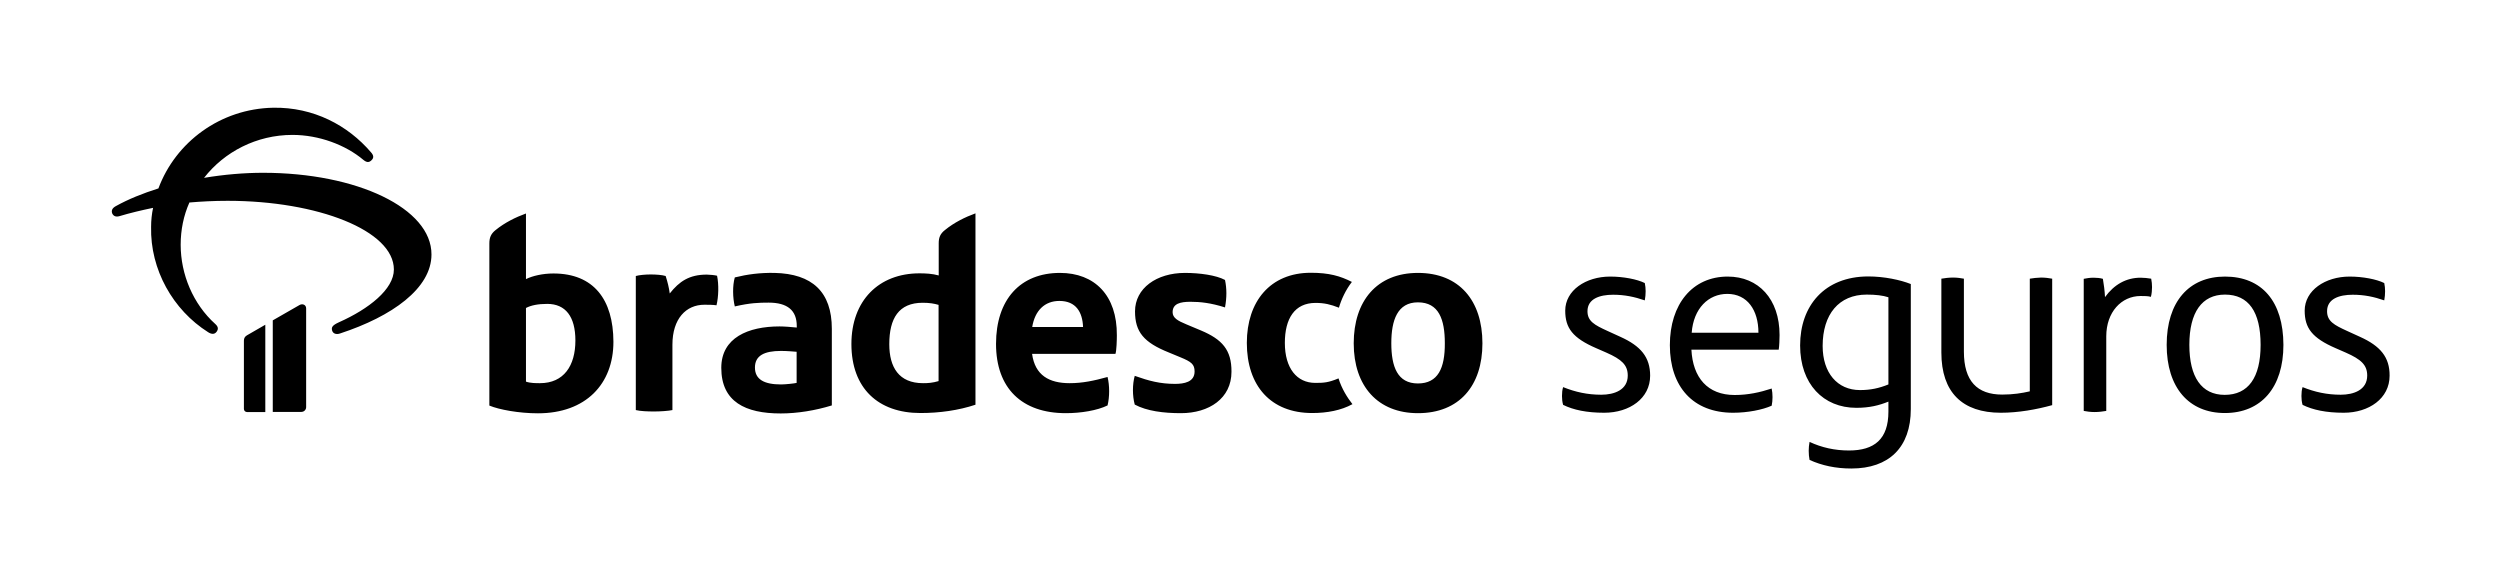
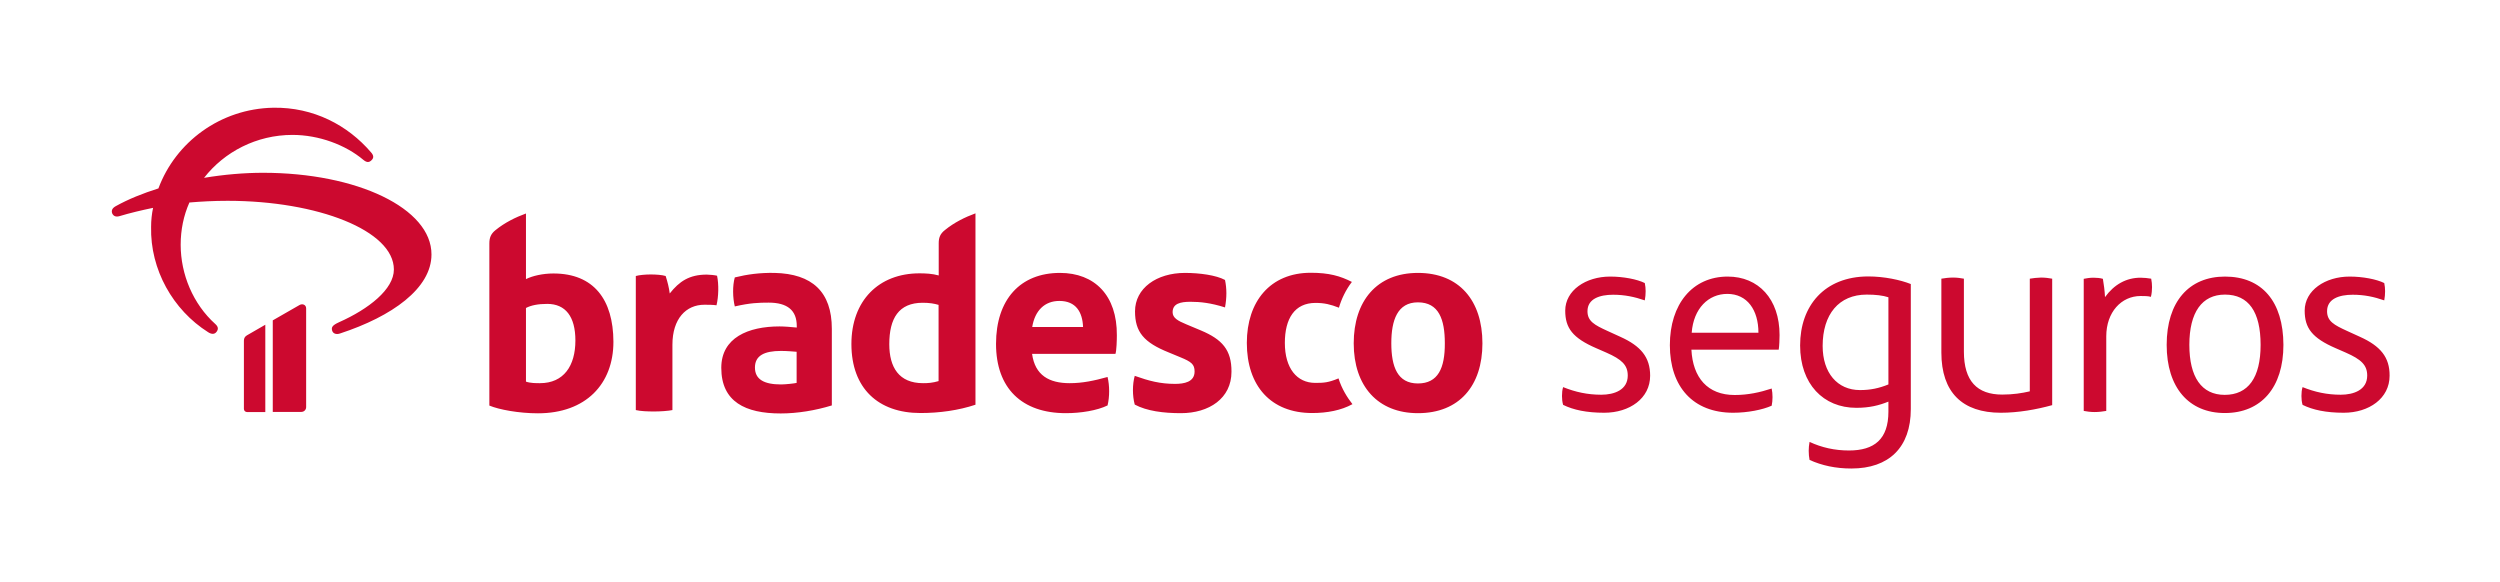
- <svg xmlns="http://www.w3.org/2000/svg" version="1.1" viewBox="0 0 1775.3 412.6" style="enable-background:new 0 0 1775.3 412.6;" xml:space="preserve">
+ <svg xmlns="http://www.w3.org/2000/svg" version="1.1" fill="#cc092f" viewBox="0 0 1775.3 412.6" style="enable-background:new 0 0 1775.3 412.6;" xml:space="preserve">
  <g>
    <path d="M666.6,172.7v22.9c-4.6-1.3-9.5-1.5-13.7-1.5c-28.8,0-48.3,19.3-48.3,50.2c0,31.5,19.1,49,49,49   c13.7,0,27.1-1.9,39.1-5.9V151.5c-7.4,2.7-15.1,6.5-21.6,11.8C667.6,166,666.6,168.8,666.6,172.7z M666.6,270.6   c-4.4,1.3-7.6,1.5-11.1,1.5c-17.2,0-24-11.3-24-27.7c0-18.3,6.7-29.4,23.7-29.4c5,0,8.2,0.6,11.3,1.5V270.6z M550,193.8   c-10.3-0.2-19.3,1-28.2,3.2c-1.7,5.9-1.5,14.5,0,20.6c10.9-2.5,17-2.7,24-2.7c13.4,0,20,5.5,20,16.6v1.1c-4-0.4-8.8-0.8-12.2-0.8   c-22.3,0-41.4,8-41.4,29.4c0,24.2,17.2,32.4,42.2,32.4c11.8,0,24.6-2.1,36.3-5.7v-54.4C590.7,207.2,576.7,194.4,550,193.8z    M565.7,271.9c-1.5,0.4-8,1.1-11.1,1.1c-12,0-18.5-3.6-18.5-12c0-8.4,6.5-11.8,18.5-11.8c4,0,8.6,0.4,11.1,0.6V271.9z M212.7,216.6   l-19,10.9v65H214c1.9,0,3.4-1.5,3.4-3.4v-70.1C217.4,216.4,214.8,215.4,212.7,216.6z M173.2,241.9v48.5c0,1.2,1,2.2,2.2,2.2h13v-62   l-13,7.5C174,238.9,173.2,240.1,173.2,241.9z M186.8,122.7c-13.2,0-27.6,1.2-41.9,3.6c14.4-18.5,37.3-30.5,62.8-30.5   c18.8,0,37.7,7.1,50.3,17.7c2.3,1.9,4,2.1,5.8,0.3c1.8-1.7,1.6-3.5-0.4-5.7C247,89,222.7,76,194,76.5   c-37.5,0.7-69.3,24.4-81.5,57.3c-11.1,3.5-21.3,7.6-30.3,12.6c-2.5,1.4-3.3,3.1-2.5,5.2c0.9,1.9,2.6,2.6,5.1,1.9   c7.7-2.3,15.7-4.2,23.9-5.9c-0.9,4.3-1.4,8.8-1.4,13.5c-0.7,30.3,15.5,59,40.5,74.8c2.5,1.6,4.6,1.6,6-0.3c1.4-1.9,1.2-3.6-0.9-5.5   c-15.8-14.2-24.6-35.3-24.6-56.3c0-10.6,2.1-20.8,6.2-30c8.3-0.7,17.2-1.2,27.1-1.2c64,0,118.1,21.1,118.1,48.8   c0,14-17.8,28-38.9,37.4c-5.1,2.3-5.6,3.8-4.9,6.1c0.7,2.1,3,2.8,5.6,1.9c36.9-12.1,64.9-32,64.9-56.1   C306.5,148,253.7,122.7,186.8,122.7z M393,194.2c-7.6,0-14.9,1.7-19.5,4v-46.6c-7.4,2.7-15.1,6.5-21.6,11.8   c-3.4,2.7-4.4,5.5-4.4,9.5v115.1c6.9,2.9,21,5.5,34.5,5.5c34,0,53.6-20.8,53.6-50.8C435.5,212.7,421.6,194.2,393,194.2z    M383.4,272.1c-2.7,0-6.9,0-9.9-1.1v-52.3c3.6-1.9,8.6-2.9,15.1-2.9c13,0,20,9,20,26C408.6,259.7,400.4,272.1,383.4,272.1z    M501.9,195c-12.4,0-19.5,4.8-26.3,13.4c-0.6-4.4-1.5-8-2.9-12.4c-2.5-0.8-6.9-1.1-10.7-1.1c-3.6,0-8.2,0.4-10.5,1.1v95.2   c3.2,0.8,8.4,1,13,1c4.4,0,10.3-0.4,13-1v-46.4c0-18.5,9.7-28.4,22.7-28.4c2.3,0,6.3,0,8.6,0.4c1.5-6.1,1.7-14.9,0.4-21   C507.7,195.4,504,195,501.9,195z M1441.4,197.9v80c-5.6,1.3-11.9,2.3-19.6,2.3c-17.8,0-27.2-9.6-27.2-30.5v-51.8   c-2.1-0.4-4.8-0.8-7.7-0.8c-2.9,0-6.1,0.4-8.3,0.8v52.4c0,28.4,15,42.8,42.2,42.8c12.5,0,25.3-2.3,36.5-5.4v-89.8   c-2.1-0.4-5-0.8-7.9-0.8C1446.6,197.2,1443.5,197.5,1441.4,197.9z M1520.1,197.2c-10.2,0-18.8,4.8-25.3,13.8c-0.2-4.4-0.8-9-1.5-13   c-1.9-0.6-4.6-0.8-6.7-0.8c-2.5,0-5,0.4-6.9,0.8v93.8c2.1,0.4,4.8,0.8,7.7,0.8c2.9,0,6.1-0.4,8.3-0.8v-53   c0-17.1,10.7-28.6,24.4-28.6c2.5,0,5.4,0,7.3,0.6c0.6-2.3,0.8-4.8,0.8-6.9c0-1.9-0.2-4-0.6-6   C1525.1,197.5,1522.6,197.2,1520.1,197.2z M1278.3,245.3c0,27.4,16.5,44.3,39.9,44.3c9.4,0,16.1-1.7,22.8-4.4v7.1   c0,19.6-10,27.6-28,27.6c-10.2,0-19.4-2.1-28-6.1c-0.4,2.1-0.6,4.4-0.6,6.3c0,2.3,0.2,4.4,0.6,6.5c8.8,4,18.6,6.1,29.7,6.1   c26.7,0,42.2-15,42.2-42.2v-88.8c-7.3-2.9-18.8-5.4-30.3-5.4C1295.6,196.4,1278.3,217.1,1278.3,245.3z M1341,273   c-6.7,2.7-12.7,4-20.2,4c-16.1,0-26.5-12.3-26.5-31.3c0-22.5,11.5-36.5,31.3-36.5c6.3,0,11.5,0.6,15.4,1.9V273z M1675.9,239.2   l-9.2-4.2c-9.2-4.2-14.2-6.9-14.2-14c0-8.8,8.6-11.7,18.2-11.7c8.3,0,15.2,1.5,22.4,4c0.4-2.1,0.6-4.4,0.6-6.5c0-1.9-0.2-4-0.6-5.8   c-5.4-2.7-15.2-4.6-24.6-4.6c-17.3,0-31.9,9.8-31.9,24.2c0,12.3,5.2,19.4,22.1,26.7l7.1,3.1c10.9,4.8,15.2,8.8,15.2,16.3   c0,10.2-9.6,13.6-18.8,13.6c-9.8,0-18.4-1.9-27.1-5.4c-0.6,1.9-0.8,4-0.8,6.3c0,2.1,0.2,4.2,0.8,6.3c7.3,3.6,16.7,5.6,29.2,5.6   c18,0,32.6-10.2,32.6-26.3C1697,253.6,1690.3,245.7,1675.9,239.2z M1226.9,196.4c-25.1,0-41.1,19.6-41.1,48.7   c0,29.6,16.5,48,44.9,48c10.4,0,20.9-2.1,27.4-5c0.4-1.9,0.6-4,0.6-6.1s-0.2-4.2-0.6-6.1c-8.2,2.7-16.7,4.6-26.3,4.6   c-19.2,0-29.7-12.3-30.7-32.2h62c0.4-2.3,0.6-7.7,0.6-10.4C1263.7,212.3,1248.7,196.4,1226.9,196.4z M1201.3,236.3   c1.3-17.3,11.9-27.6,25.3-27.6c14.2,0,22.1,11.5,22.1,27.6H1201.3z M1580,196.4c-25.5,0-41.4,17.8-41.4,48.5   c0,30.3,15.7,48.4,41.3,48.4c25.9,0,41.6-18.2,41.6-48.4C1621.4,214,1606.2,196.4,1580,196.4z M1579.8,280.4   c-16.5,0-25.1-12.7-25.1-35.5c0-23.2,9-35.7,25.3-35.7c16.7,0,25.3,12.1,25.3,35.7C1605.3,268.2,1596.5,280.4,1579.8,280.4z    M1006.9,193.8c-29.2,0-45.6,20-45.6,50c0,30.5,17.2,49.6,45.6,49.6c29.4,0,45.8-19.5,45.8-49.6   C1052.7,213.5,1036.3,193.8,1006.9,193.8z M1006.9,272.3c-14.5,0-18.9-11.8-18.9-28.6c0-16.4,4.4-29,18.9-29   c14.9,0,19.1,12.2,19.1,29C1026.1,261.4,1021.2,272.3,1006.9,272.3z M852.9,234.7l-10.5-4.4c-6.1-2.5-9.7-4.6-9.7-8.6   c0-6.1,5.5-7.4,12.6-7.4c7.1,0,14.5,0.8,24.6,4c1.3-6.9,1.3-13.4,0-19.5c-6.3-3.4-18.1-5-28.4-5c-20.2,0-35.5,10.9-35.5,27.3   c0,14.7,6.3,22.1,24,29.2l8.2,3.4c7.8,3.2,10.1,5,10.1,10.1c0,7.6-7.6,8.8-13.9,8.8c-10.5,0-18.5-2.1-28.6-5.7   c-1.7,6.1-1.7,14.1,0,20.4c8.6,4.6,20.4,6.1,32.8,6.1c20,0,35.9-10.5,35.9-29.4C874.6,248.4,867.8,241,852.9,234.7z M934,271.9   c-13,0-21.6-10.3-21.6-28.4c0-17.2,6.9-28.4,21.8-28.4c6.3,0,10.7,1.1,16.6,3.4c1.7-5.9,4.8-12.6,9.2-18.3   c-8.2-4.2-16.2-6.5-29.2-6.5c-28.8,0-45.4,20.4-45.4,49.8c0,30.5,17,49.8,46.4,49.8c10.7,0,20.6-1.9,28.6-6.3   c-3.6-4.6-7.6-10.9-9.9-18.3C943.3,271.7,940.1,271.9,934,271.9z M1150.7,239.2l-9.2-4.2c-9.2-4.2-14.2-6.9-14.2-14   c0-8.8,8.6-11.7,18.2-11.7c8.2,0,15.2,1.5,22.5,4c0.4-2.1,0.6-4.4,0.6-6.5c0-1.9-0.2-4-0.6-5.8c-5.4-2.7-15.2-4.6-24.6-4.6   c-17.3,0-31.9,9.8-31.9,24.2c0,12.3,5.2,19.4,22.1,26.7l7.1,3.1c10.9,4.8,15.2,8.8,15.2,16.3c0,10.2-9.6,13.6-18.8,13.6   c-9.8,0-18.4-1.9-27.1-5.4c-0.6,1.9-0.8,4-0.8,6.3c0,2.1,0.2,4.2,0.8,6.3c7.3,3.6,16.7,5.6,29.2,5.6c18,0,32.6-10.2,32.6-26.3   C1171.8,253.6,1165.1,245.7,1150.7,239.2z M752.7,193.8c-28.2,0-45.4,18.9-45.4,50.4c0,31.5,18.3,49.2,49.6,49.2   c10.7,0,22.3-1.9,29.6-5.5c1.5-6.1,1.5-14.1,0-20.2c-9.7,2.7-17.9,4.4-26.9,4.4c-14.5,0-24.6-5.5-26.7-20.8h59.2   c0.8-2.3,1-10.1,1-13.2C793.3,209.7,777.3,193.8,752.7,193.8z M733,232.2c1.9-11.6,8.8-18.5,19.3-18.5c11.8,0,16.4,8,16.8,18.5H733   z" />
  </g>
</svg>
